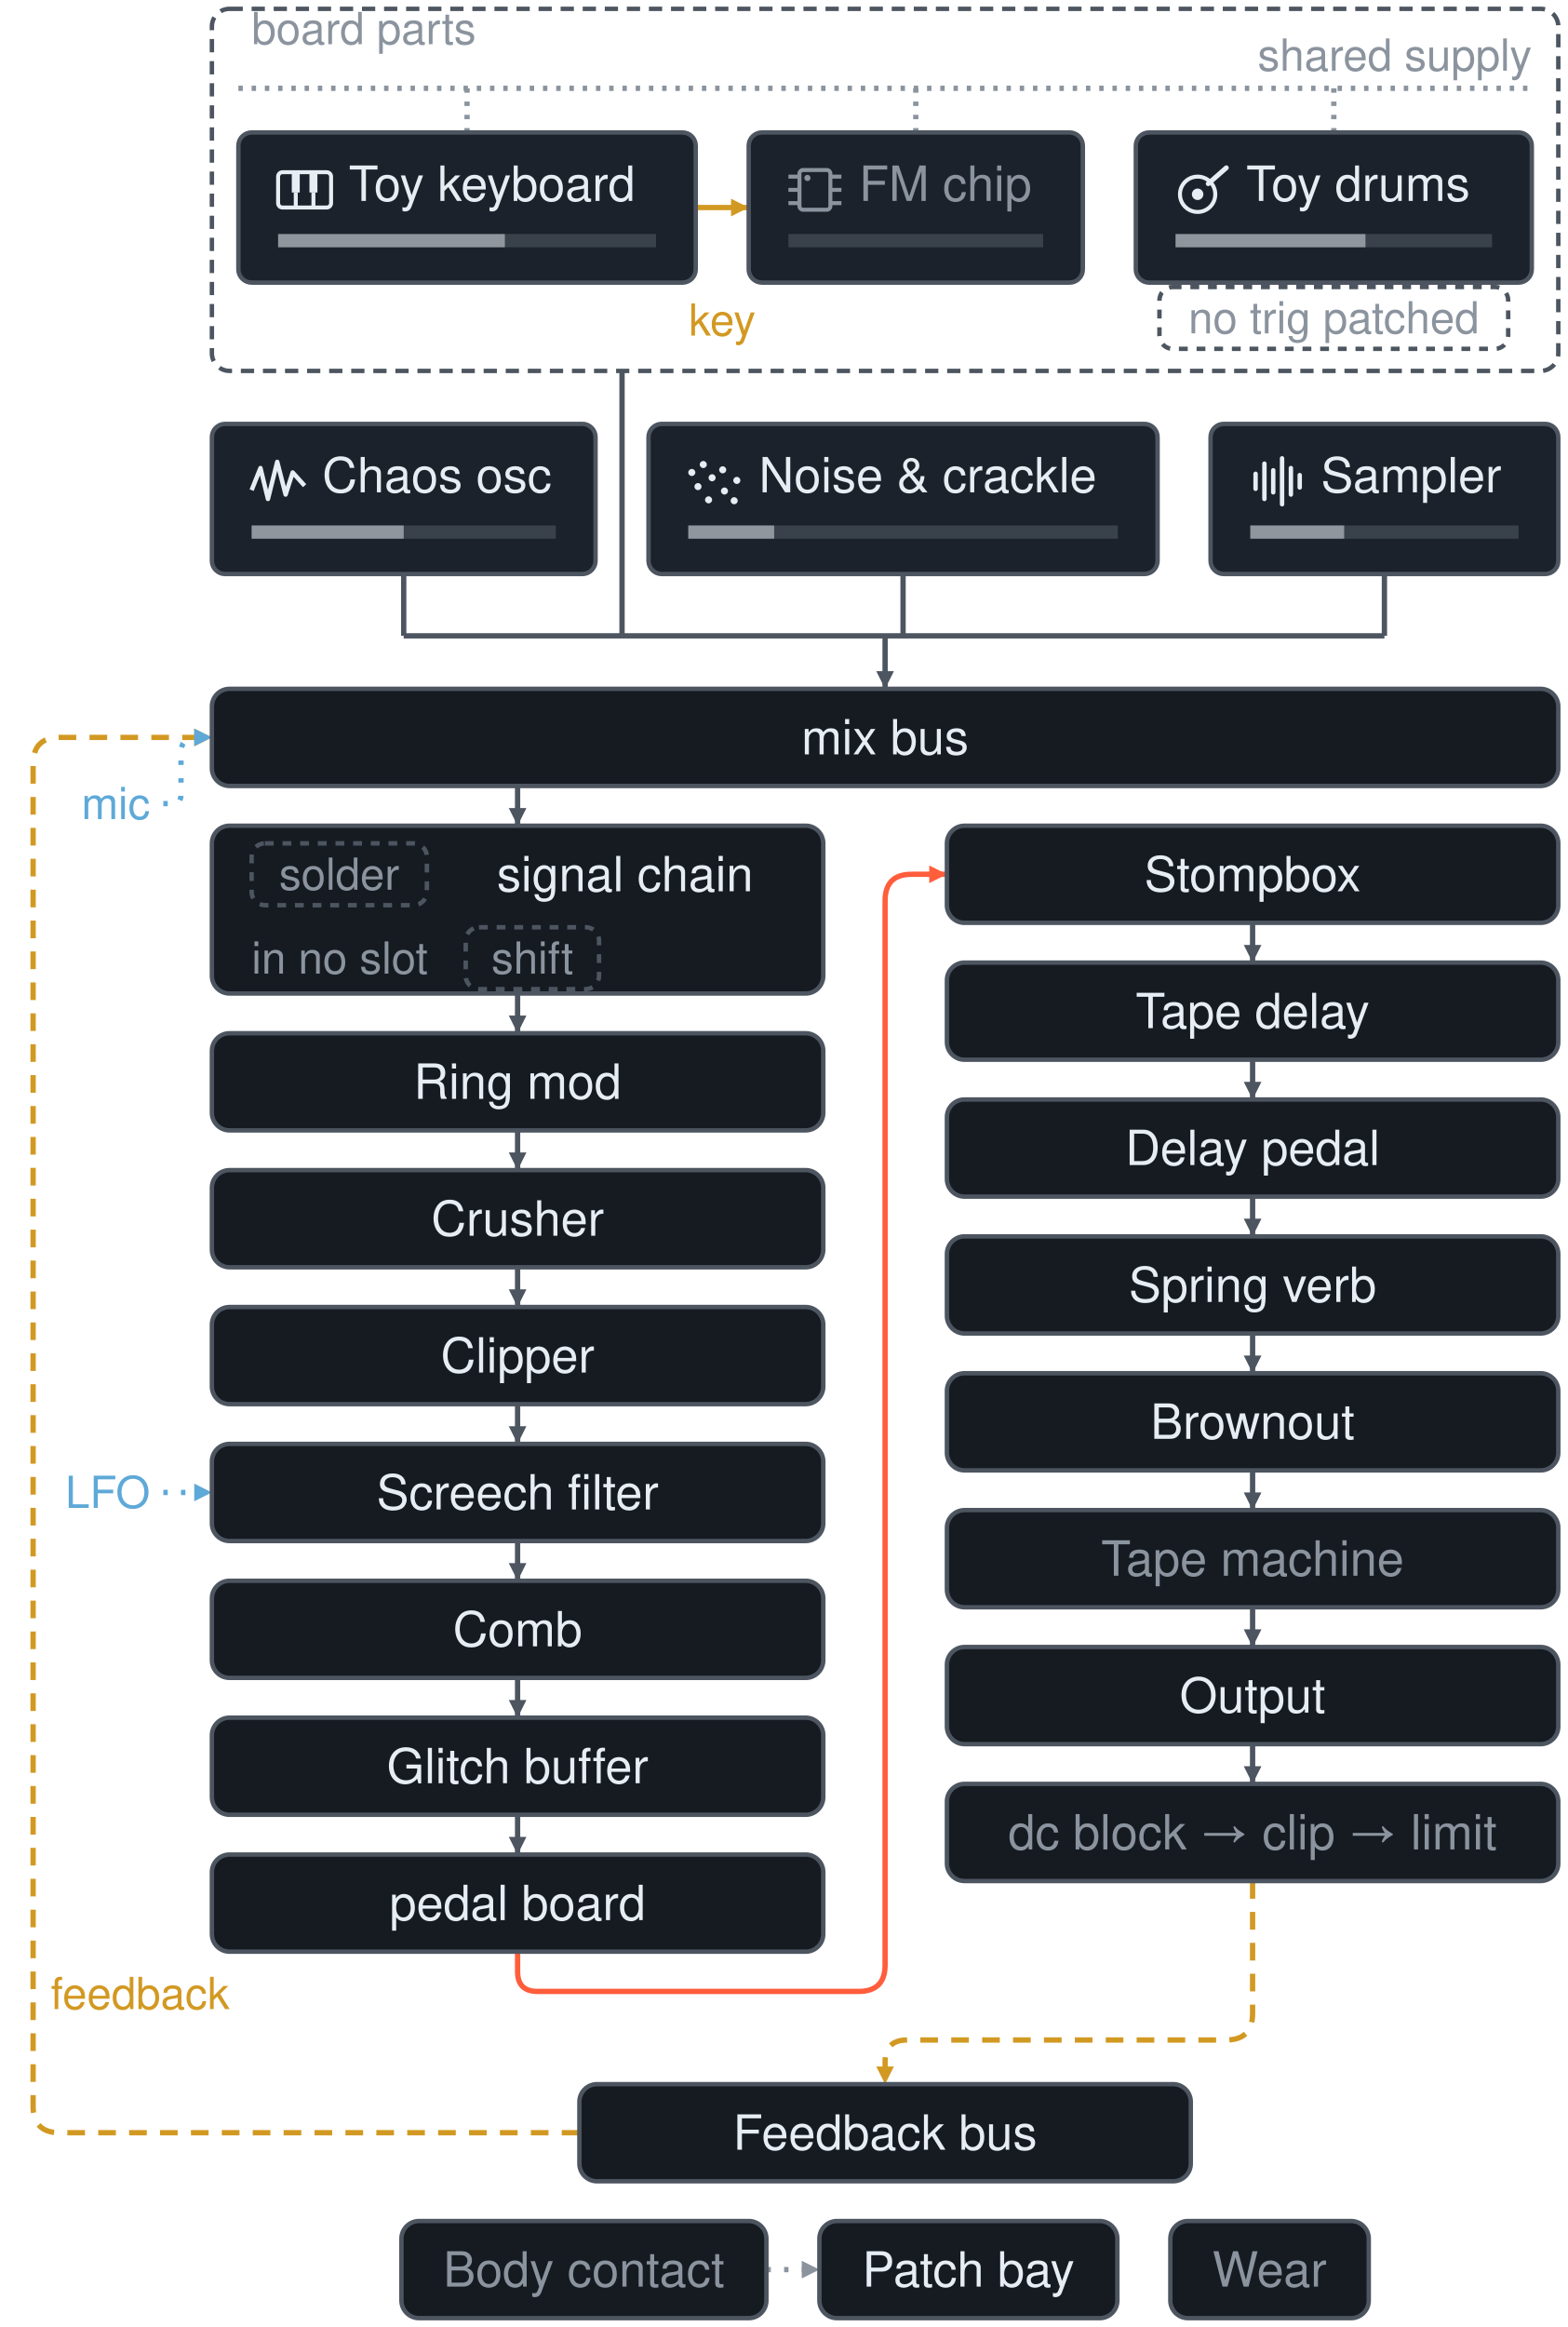
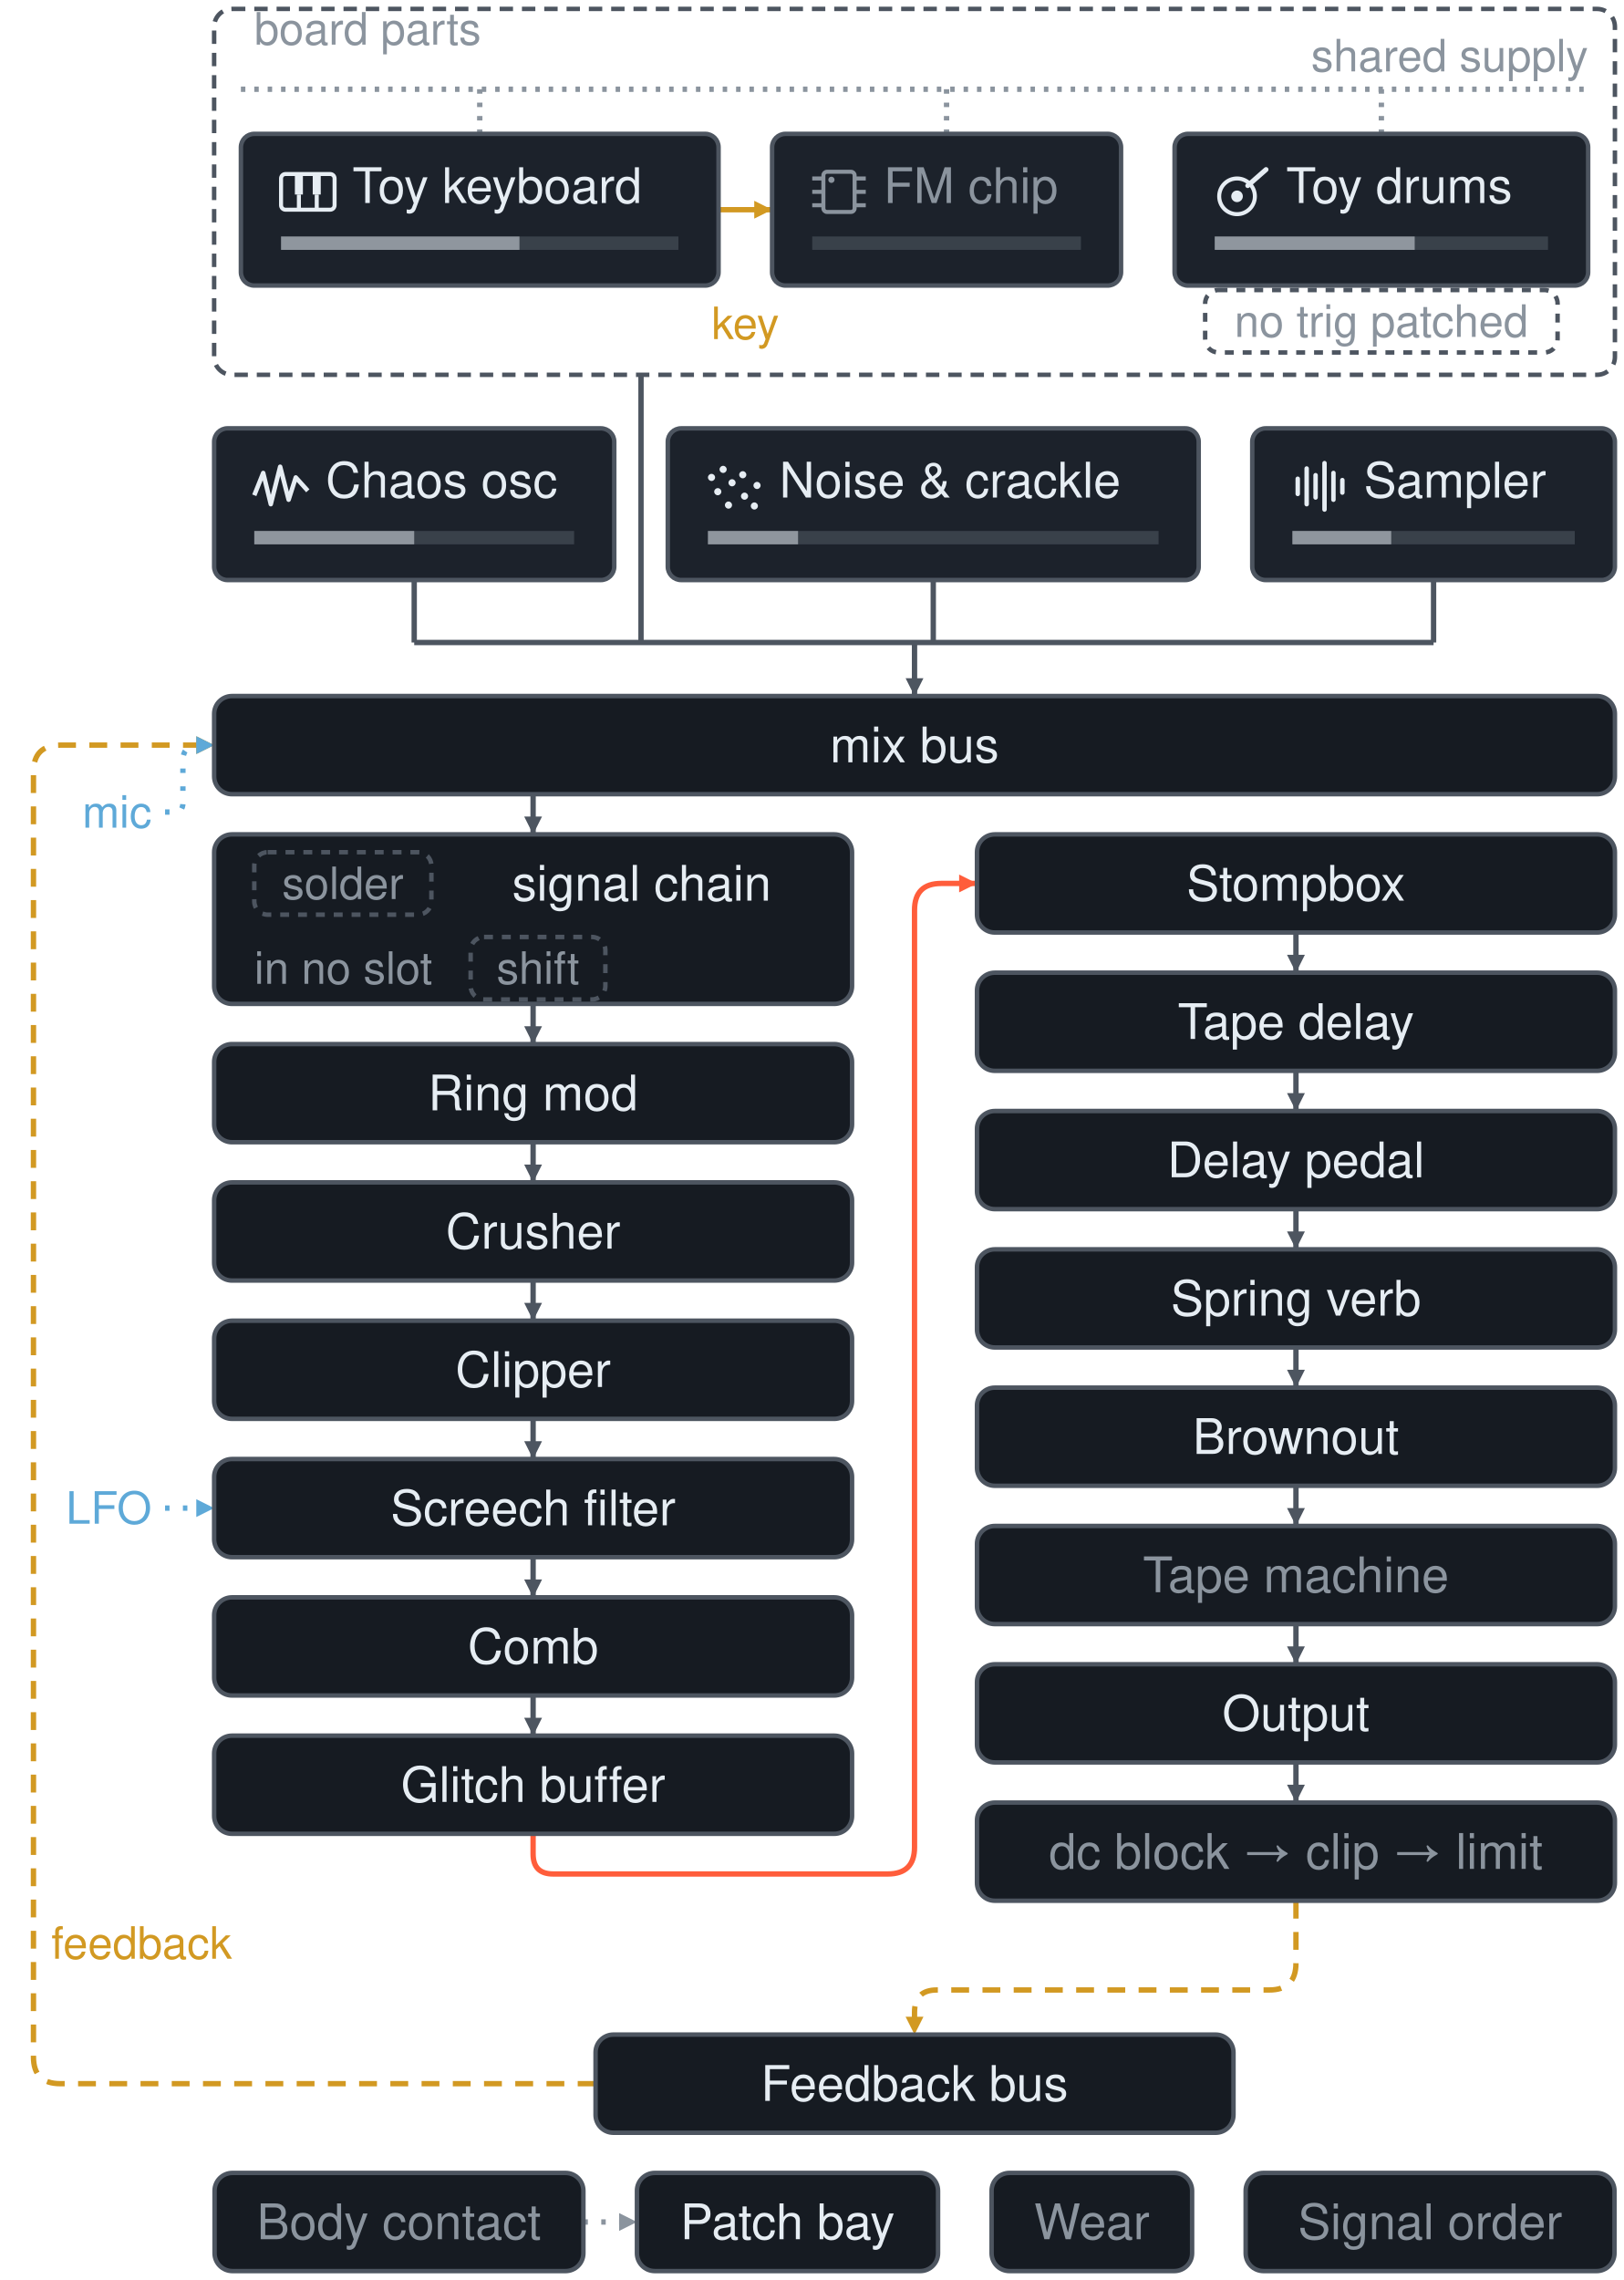
- <svg xmlns="http://www.w3.org/2000/svg" viewBox="0 0 355 527" width="355" height="527" font-family="Helvetica, Arial, sans-serif">
-   <g class="wire">
-     <path class="line" d="M 54 20 L 347 20" fill="none" stroke="#8b949e" stroke-width="1.2" stroke-dasharray="1 2" />
-     <path class="head" d="" fill="#8b949e" />
-     <text x="347" y="16" fill="#8b949e" font-size="10" text-anchor="end">shared supply</text>
-   </g>
-   <g class="wire">
-     <path class="line" d="M 105.8 20 L 105.8 30" fill="none" stroke="#8b949e" stroke-width="1.2" stroke-dasharray="1 2" />
-     <path class="head" d="" fill="#8b949e" />
-   </g>
-   <g class="wire">
-     <path class="line" d="M 302.15 20 L 302.15 30" fill="none" stroke="#8b949e" stroke-width="1.2" stroke-dasharray="1 2" />
-     <path class="head" d="" fill="#8b949e" />
-   </g>
-   <g class="wire">
-     <path class="line" d="M 207.45 20 L 207.45 30" fill="none" stroke="#8b949e" stroke-width="1.2" stroke-dasharray="1 2" />
-     <path class="head" d="" fill="#8b949e" />
-   </g>
-   <g class="wire">
-     <path class="line" d="M 157.6 47 L 169.6 47" fill="none" stroke="#d29922" stroke-width="1.2" />
-     <path class="head" d="M 169.6 47 L 165.6 49 L 165.6 45 Z" fill="#d29922" />
-     <text x="163.604" y="76" fill="#d29922" font-size="10" text-anchor="middle">key</text>
-   </g>
-   <g class="wire">
-     <path class="line" d="M 140.91 84 L 140.91 144" fill="none" stroke="#4d5560" stroke-width="1.2" />
-     <path class="head" d="" fill="#4d5560" />
-   </g>
-   <g class="wire">
-     <path class="line" d="M 91.45 130 L 91.45 144" fill="none" stroke="#4d5560" stroke-width="1.2" />
-     <path class="head" d="" fill="#4d5560" />
-   </g>
-   <g class="wire">
-     <path class="line" d="M 204.57 130 L 204.57 144" fill="none" stroke="#4d5560" stroke-width="1.2" />
-     <path class="head" d="" fill="#4d5560" />
-   </g>
-   <g class="wire">
-     <path class="line" d="M 313.61 130 L 313.61 144" fill="none" stroke="#4d5560" stroke-width="1.2" />
-     <path class="head" d="" fill="#4d5560" />
-   </g>
-   <g class="wire">
-     <path class="line" d="M 91.45 144 L 313.61 144" fill="none" stroke="#4d5560" stroke-width="1.2" />
-     <path class="head" d="" fill="#4d5560" />
-   </g>
-   <g class="wire">
-     <path class="line" d="M 200.5 144 L 200.5 156" fill="none" stroke="#4d5560" stroke-width="1.2" />
-     <path class="head" d="M 200.5 156 L 198.5 152 L 202.5 152 Z" fill="#4d5560" />
-   </g>
-   <g class="wire">
-     <path class="line" d="M 117.25 178 L 117.25 187" fill="none" stroke="#4d5560" stroke-width="1.2" />
-     <path class="head" d="M 117.25 187 L 115.25 183 L 119.25 183 Z" fill="#4d5560" />
-   </g>
-   <g class="wire">
-     <path class="line" d="M 117.25 225 L 117.25 234" fill="none" stroke="#4d5560" stroke-width="1.2" />
-     <path class="head" d="M 117.25 234 L 115.25 230 L 119.25 230 Z" fill="#4d5560" />
-   </g>
-   <g class="wire">
-     <path class="line" d="M 117.25 256 L 117.25 265" fill="none" stroke="#4d5560" stroke-width="1.2" />
-     <path class="head" d="M 117.25 265 L 115.25 261 L 119.25 261 Z" fill="#4d5560" />
-   </g>
-   <g class="wire">
-     <path class="line" d="M 117.25 287 L 117.25 296" fill="none" stroke="#4d5560" stroke-width="1.2" />
-     <path class="head" d="M 117.25 296 L 115.25 292 L 119.25 292 Z" fill="#4d5560" />
-   </g>
-   <g class="wire">
-     <path class="line" d="M 117.25 318 L 117.25 327" fill="none" stroke="#4d5560" stroke-width="1.2" />
-     <path class="head" d="M 117.25 327 L 115.25 323 L 119.25 323 Z" fill="#4d5560" />
-   </g>
-   <g class="wire">
-     <path class="line" d="M 117.25 349 L 117.25 358" fill="none" stroke="#4d5560" stroke-width="1.2" />
-     <path class="head" d="M 117.25 358 L 115.25 354 L 119.25 354 Z" fill="#4d5560" />
-   </g>
-   <g class="wire">
-     <path class="line" d="M 117.25 380 L 117.25 389" fill="none" stroke="#4d5560" stroke-width="1.2" />
-     <path class="head" d="M 117.25 389 L 115.25 385 L 119.25 385 Z" fill="#4d5560" />
-   </g>
-   <g class="wire">
-     <path class="line" d="M 117.25 411 L 117.25 420" fill="none" stroke="#4d5560" stroke-width="1.2" />
-     <path class="head" d="M 117.25 420 L 115.25 416 L 119.25 416 Z" fill="#4d5560" />
-   </g>
-   <g class="wire">
-     <path class="line" d="M 283.75 209 L 283.75 218" fill="none" stroke="#4d5560" stroke-width="1.2" />
-     <path class="head" d="M 283.75 218 L 281.75 214 L 285.75 214 Z" fill="#4d5560" />
-   </g>
-   <g class="wire">
-     <path class="line" d="M 283.75 240 L 283.75 249" fill="none" stroke="#4d5560" stroke-width="1.2" />
-     <path class="head" d="M 283.75 249 L 281.75 245 L 285.75 245 Z" fill="#4d5560" />
-   </g>
-   <g class="wire">
-     <path class="line" d="M 283.75 271 L 283.75 280" fill="none" stroke="#4d5560" stroke-width="1.2" />
-     <path class="head" d="M 283.75 280 L 281.75 276 L 285.75 276 Z" fill="#4d5560" />
-   </g>
-   <g class="wire">
-     <path class="line" d="M 283.75 302 L 283.75 311" fill="none" stroke="#4d5560" stroke-width="1.2" />
-     <path class="head" d="M 283.75 311 L 281.75 307 L 285.75 307 Z" fill="#4d5560" />
-   </g>
-   <g class="wire">
-     <path class="line" d="M 283.75 333 L 283.75 342" fill="none" stroke="#4d5560" stroke-width="1.2" />
-     <path class="head" d="M 283.75 342 L 281.75 338 L 285.75 338 Z" fill="#4d5560" />
-   </g>
-   <g class="wire">
-     <path class="line" d="M 283.75 364 L 283.75 373" fill="none" stroke="#4d5560" stroke-width="1.2" />
-     <path class="head" d="M 283.75 373 L 281.75 369 L 285.75 369 Z" fill="#4d5560" />
-   </g>
-   <g class="wire">
-     <path class="line" d="M 283.75 395 L 283.75 404" fill="none" stroke="#4d5560" stroke-width="1.2" />
-     <path class="head" d="M 283.75 404 L 281.75 400 L 285.75 400 Z" fill="#4d5560" />
-   </g>
-   <g class="wire">
-     <path class="line" d="M 117.25 442 L 117.25 446.5 Q 117.25 451 121.75 451 L 194.5 451 Q 200.5 451 200.5 445 L 200.5 204 Q 200.5 198 206.5 198 L 214.5 198" fill="none" stroke="#ff5d3b" stroke-width="1.2" />
-     <path class="head" d="M 214.5 198 L 210.5 200 L 210.5 196 Z" fill="#ff5d3b" />
-   </g>
-   <g class="wire">
-     <path class="line" d="M 283.75 426 L 283.75 456 Q 283.75 462 277.75 462 L 205.5 462 Q 200.5 462 200.5 467 L 200.5 472" fill="none" stroke="#d29922" stroke-width="1.2" stroke-dasharray="4 3" />
-     <path class="head" d="M 200.5 472 L 198.5 468 L 202.5 468 Z" fill="#d29922" />
-   </g>
-   <g class="wire">
-     <path class="line" d="M 131.25 483 L 13.5 483 Q 7.5 483 7.5 477 L 7.5 173 Q 7.5 167 13.5 167 L 48 167" fill="none" stroke="#d29922" stroke-width="1.2" stroke-dasharray="4 3" />
+ <svg xmlns="http://www.w3.org/2000/svg" viewBox="0 0 364 511" width="364" height="511" font-family="Helvetica, Arial, sans-serif">
+   <g class="wire">
+     <path class="line" d="M 54 20 L 356 20" fill="none" stroke="#8b949e" stroke-width="1.2" stroke-dasharray="1 2" />
+     <path class="head" d="" fill="#8b949e" />
+     <text x="356" y="16" fill="#8b949e" font-size="10" text-anchor="end">shared supply</text>
+   </g>
+   <g class="wire">
+     <path class="line" d="M 107.54 20 L 107.54 30" fill="none" stroke="#8b949e" stroke-width="1.2" stroke-dasharray="1 2" />
+     <path class="head" d="" fill="#8b949e" />
+   </g>
+   <g class="wire">
+     <path class="line" d="M 309.65 20 L 309.65 30" fill="none" stroke="#8b949e" stroke-width="1.2" stroke-dasharray="1 2" />
+     <path class="head" d="" fill="#8b949e" />
+   </g>
+   <g class="wire">
+     <path class="line" d="M 212.18 20 L 212.18 30" fill="none" stroke="#8b949e" stroke-width="1.2" stroke-dasharray="1 2" />
+     <path class="head" d="" fill="#8b949e" />
+   </g>
+   <g class="wire">
+     <path class="line" d="M 161.07 47 L 173.07 47" fill="none" stroke="#d29922" stroke-width="1.2" />
+     <path class="head" d="M 173.07 47 L 169.07 49 L 169.07 45 Z" fill="#d29922" />
+     <text x="167.071" y="76" fill="#d29922" font-size="10" text-anchor="middle">key</text>
+   </g>
+   <g class="wire">
+     <path class="line" d="M 143.69 84 L 143.69 144" fill="none" stroke="#4d5560" stroke-width="1.2" />
+     <path class="head" d="" fill="#4d5560" />
+   </g>
+   <g class="wire">
+     <path class="line" d="M 92.85 130 L 92.85 144" fill="none" stroke="#4d5560" stroke-width="1.2" />
+     <path class="head" d="" fill="#4d5560" />
+   </g>
+   <g class="wire">
+     <path class="line" d="M 209.2 130 L 209.2 144" fill="none" stroke="#4d5560" stroke-width="1.2" />
+     <path class="head" d="" fill="#4d5560" />
+   </g>
+   <g class="wire">
+     <path class="line" d="M 321.35 130 L 321.35 144" fill="none" stroke="#4d5560" stroke-width="1.2" />
+     <path class="head" d="" fill="#4d5560" />
+   </g>
+   <g class="wire">
+     <path class="line" d="M 92.85 144 L 321.35 144" fill="none" stroke="#4d5560" stroke-width="1.2" />
+     <path class="head" d="" fill="#4d5560" />
+   </g>
+   <g class="wire">
+     <path class="line" d="M 205 144 L 205 156" fill="none" stroke="#4d5560" stroke-width="1.2" />
+     <path class="head" d="M 205 156 L 203 152 L 207 152 Z" fill="#4d5560" />
+   </g>
+   <g class="wire">
+     <path class="line" d="M 119.5 178 L 119.5 187" fill="none" stroke="#4d5560" stroke-width="1.2" />
+     <path class="head" d="M 119.5 187 L 117.5 183 L 121.5 183 Z" fill="#4d5560" />
+   </g>
+   <g class="wire">
+     <path class="line" d="M 119.5 225 L 119.5 234" fill="none" stroke="#4d5560" stroke-width="1.2" />
+     <path class="head" d="M 119.5 234 L 117.5 230 L 121.5 230 Z" fill="#4d5560" />
+   </g>
+   <g class="wire">
+     <path class="line" d="M 119.5 256 L 119.5 265" fill="none" stroke="#4d5560" stroke-width="1.2" />
+     <path class="head" d="M 119.5 265 L 117.5 261 L 121.5 261 Z" fill="#4d5560" />
+   </g>
+   <g class="wire">
+     <path class="line" d="M 119.5 287 L 119.5 296" fill="none" stroke="#4d5560" stroke-width="1.2" />
+     <path class="head" d="M 119.5 296 L 117.5 292 L 121.5 292 Z" fill="#4d5560" />
+   </g>
+   <g class="wire">
+     <path class="line" d="M 119.5 318 L 119.5 327" fill="none" stroke="#4d5560" stroke-width="1.2" />
+     <path class="head" d="M 119.5 327 L 117.5 323 L 121.5 323 Z" fill="#4d5560" />
+   </g>
+   <g class="wire">
+     <path class="line" d="M 119.5 349 L 119.5 358" fill="none" stroke="#4d5560" stroke-width="1.2" />
+     <path class="head" d="M 119.5 358 L 117.5 354 L 121.5 354 Z" fill="#4d5560" />
+   </g>
+   <g class="wire">
+     <path class="line" d="M 119.5 380 L 119.5 389" fill="none" stroke="#4d5560" stroke-width="1.2" />
+     <path class="head" d="M 119.5 389 L 117.5 385 L 121.5 385 Z" fill="#4d5560" />
+   </g>
+   <g class="wire">
+     <path class="line" d="M 290.5 209 L 290.5 218" fill="none" stroke="#4d5560" stroke-width="1.2" />
+     <path class="head" d="M 290.5 218 L 288.5 214 L 292.5 214 Z" fill="#4d5560" />
+   </g>
+   <g class="wire">
+     <path class="line" d="M 290.5 240 L 290.5 249" fill="none" stroke="#4d5560" stroke-width="1.2" />
+     <path class="head" d="M 290.5 249 L 288.5 245 L 292.5 245 Z" fill="#4d5560" />
+   </g>
+   <g class="wire">
+     <path class="line" d="M 290.5 271 L 290.5 280" fill="none" stroke="#4d5560" stroke-width="1.2" />
+     <path class="head" d="M 290.5 280 L 288.5 276 L 292.5 276 Z" fill="#4d5560" />
+   </g>
+   <g class="wire">
+     <path class="line" d="M 290.5 302 L 290.5 311" fill="none" stroke="#4d5560" stroke-width="1.2" />
+     <path class="head" d="M 290.5 311 L 288.5 307 L 292.5 307 Z" fill="#4d5560" />
+   </g>
+   <g class="wire">
+     <path class="line" d="M 290.5 333 L 290.5 342" fill="none" stroke="#4d5560" stroke-width="1.2" />
+     <path class="head" d="M 290.5 342 L 288.5 338 L 292.5 338 Z" fill="#4d5560" />
+   </g>
+   <g class="wire">
+     <path class="line" d="M 290.5 364 L 290.5 373" fill="none" stroke="#4d5560" stroke-width="1.2" />
+     <path class="head" d="M 290.5 373 L 288.5 369 L 292.5 369 Z" fill="#4d5560" />
+   </g>
+   <g class="wire">
+     <path class="line" d="M 290.5 395 L 290.5 404" fill="none" stroke="#4d5560" stroke-width="1.2" />
+     <path class="head" d="M 290.5 404 L 288.5 400 L 292.5 400 Z" fill="#4d5560" />
+   </g>
+   <g class="wire">
+     <path class="line" d="M 119.5 411 L 119.5 415.5 Q 119.5 420 124 420 L 199 420 Q 205 420 205 414 L 205 204 Q 205 198 211 198 L 219 198" fill="none" stroke="#ff5d3b" stroke-width="1.2" />
+     <path class="head" d="M 219 198 L 215 200 L 215 196 Z" fill="#ff5d3b" />
+   </g>
+   <g class="wire">
+     <path class="line" d="M 290.5 426 L 290.5 440 Q 290.5 446 284.5 446 L 210 446 Q 205 446 205 451 L 205 456" fill="none" stroke="#d29922" stroke-width="1.2" stroke-dasharray="4 3" />
+     <path class="head" d="M 205 456 L 203 452 L 207 452 Z" fill="#d29922" />
+   </g>
+   <g class="wire">
+     <path class="line" d="M 133.5 467 L 13.5 467 Q 7.5 467 7.5 461 L 7.5 173 Q 7.5 167 13.5 167 L 48 167" fill="none" stroke="#d29922" stroke-width="1.2" stroke-dasharray="4 3" />
    <path class="head" d="M 48 167 L 44 169 L 44 165 Z" fill="#d29922" />
-     <text x="11.5" y="455" fill="#d29922" font-size="10" text-anchor="start">feedback</text>
-   </g>
-   <g class="wire">
-     <path class="line" d="M 173.62 514 L 185.62 514" fill="none" stroke="#8b949e" stroke-width="1.2" stroke-dasharray="1 3" />
-     <path class="head" d="M 185.62 514 L 181.62 516 L 181.62 512 Z" fill="#8b949e" />
+     <text x="11.5" y="439" fill="#d29922" font-size="10" text-anchor="start">feedback</text>
+   </g>
+   <g class="wire">
+     <path class="line" d="M 130.78 498 L 142.78 498" fill="none" stroke="#8b949e" stroke-width="1.2" stroke-dasharray="1 3" />
+     <path class="head" d="M 142.78 498 L 138.78 500 L 138.78 496 Z" fill="#8b949e" />
  </g>
  <g class="wire">
    <path class="line" d="M 37 182 L 39 182 Q 41 182 41 180 L 41 170.5 Q 41 167 44.5 167 L 48 167" fill="none" stroke="#5ea9d8" stroke-width="1.2" stroke-dasharray="1 3" />
    <path class="head" d="M 48 167 L 44 169 L 44 165 Z" fill="#5ea9d8" />
  </g>
  <g class="wire">
    <path class="line" d="M 37 338 L 48 338" fill="none" stroke="#5ea9d8" stroke-width="1.2" stroke-dasharray="1 3" />
    <path class="head" d="M 48 338 L 44 340 L 44 336 Z" fill="#5ea9d8" />
  </g>
  <g class="node">
-     <rect x="48" y="2" width="305" height="82" rx="4" fill="none" stroke="#4d5560" stroke-dasharray="3 2" />
+     <rect x="48" y="2" width="314" height="82" rx="4" fill="none" stroke="#4d5560" stroke-dasharray="3 2" />
    <text x="57" y="10" fill="#8b949e" font-size="10" text-anchor="start">board parts</text>
  </g>
  <g class="node">
-     <rect class="box" x="54" y="30" width="103.604" height="34" rx="3" fill="#1c222b" stroke="#4d5560" stroke-width="1" />
+     <rect class="box" x="54" y="30" width="107.071" height="34" rx="3" fill="#1c222b" stroke="#4d5560" stroke-width="1" />
    <g class="glyph">
      <rect x="63" y="39" width="12" height="8" rx="1" fill="none" stroke="#e6edf3" stroke-width="0.9" />
      <path d="M 67 43.6 V 47 M 71 43.6 V 47" stroke="#e6edf3" stroke-width="0.9" />
      <rect x="66.1" y="39" width="1.8" height="4.6" fill="#e6edf3" />
      <rect x="70.1" y="39" width="1.8" height="4.6" fill="#e6edf3" />
    </g>
    <text x="79" y="45.5" fill="#e6edf3" font-size="11" text-anchor="start">Toy keyboard</text>
-     <rect x="63" y="53" width="85.604" height="3" fill="#4d5560" fill-opacity="0.6" />
-     <rect x="63" y="53" width="51.363" height="3" fill="#e6edf3" fill-opacity="0.5" />
-   </g>
-   <g class="node">
-     <rect class="box" x="257.297" y="30" width="89.703" height="34" rx="3" fill="#1c222b" stroke="#4d5560" stroke-width="1" />
-     <g class="glyph">
-       <circle cx="271.297" cy="44" r="4" fill="none" stroke="#e6edf3" stroke-width="0.9" />
-       <circle cx="271.297" cy="44" r="1.3" fill="#e6edf3" />
-       <path d="M 277.797 38 L 273.697 41.6" stroke="#e6edf3" stroke-width="1.1" stroke-linecap="round" />
-     </g>
-     <text x="282.297" y="45.5" fill="#e6edf3" font-size="11" text-anchor="start">Toy drums</text>
-     <rect x="266.297" y="53" width="71.703" height="3" fill="#4d5560" fill-opacity="0.6" />
-     <rect x="266.297" y="53" width="43.022" height="3" fill="#e6edf3" fill-opacity="0.5" />
-   </g>
-   <g class="node">
-     <rect class="box" x="169.604" y="30" width="75.692" height="34" rx="3" fill="#1c222b" stroke="#4d5560" stroke-width="1" />
-     <g class="glyph">
-       <rect x="181.104" y="38.5" width="7" height="9" rx="0.8" fill="none" stroke="#8b949e" stroke-width="0.9" />
-       <path d="M 178.604 40 h 2.5 M 188.104 40 h 2.5 M 178.604 43 h 2.5 M 188.104 43 h 2.5 M 178.604 46 h 2.5 M 188.104 46 h 2.5" stroke="#8b949e" stroke-width="0.9" />
-       <circle cx="182.904" cy="40.3" r="0.7" fill="#8b949e" />
-     </g>
-     <text x="194.604" y="45.5" fill="#8b949e" font-size="11" text-anchor="start">FM chip</text>
-     <rect x="178.604" y="53" width="57.692" height="3" fill="#4d5560" fill-opacity="0.6" />
-   </g>
-   <g class="node">
-     <rect class="box" x="48" y="96" width="86.908" height="34" rx="3" fill="#1c222b" stroke="#4d5560" stroke-width="1" />
+     <rect x="63" y="53" width="89.071" height="3" fill="#4d5560" fill-opacity="0.6" />
+     <rect x="63" y="53" width="53.442" height="3" fill="#e6edf3" fill-opacity="0.5" />
+   </g>
+   <g class="node">
+     <rect class="box" x="263.295" y="30" width="92.705" height="34" rx="3" fill="#1c222b" stroke="#4d5560" stroke-width="1" />
+     <g class="glyph">
+       <circle cx="277.295" cy="44" r="4" fill="none" stroke="#e6edf3" stroke-width="0.9" />
+       <circle cx="277.295" cy="44" r="1.3" fill="#e6edf3" />
+       <path d="M 283.795 38 L 279.695 41.6" stroke="#e6edf3" stroke-width="1.1" stroke-linecap="round" />
+     </g>
+     <text x="288.295" y="45.5" fill="#e6edf3" font-size="11" text-anchor="start">Toy drums</text>
+     <rect x="272.295" y="53" width="74.705" height="3" fill="#4d5560" fill-opacity="0.6" />
+     <rect x="272.295" y="53" width="44.823" height="3" fill="#e6edf3" fill-opacity="0.5" />
+   </g>
+   <g class="node">
+     <rect class="box" x="173.071" y="30" width="78.225" height="34" rx="3" fill="#1c222b" stroke="#4d5560" stroke-width="1" />
+     <g class="glyph">
+       <rect x="184.571" y="38.5" width="7" height="9" rx="0.8" fill="none" stroke="#8b949e" stroke-width="0.9" />
+       <path d="M 182.071 40 h 2.5 M 191.571 40 h 2.5 M 182.071 43 h 2.5 M 191.571 43 h 2.5 M 182.071 46 h 2.5 M 191.571 46 h 2.5" stroke="#8b949e" stroke-width="0.9" />
+       <circle cx="186.371" cy="40.3" r="0.7" fill="#8b949e" />
+     </g>
+     <text x="198.071" y="45.5" fill="#8b949e" font-size="11" text-anchor="start">FM chip</text>
+     <rect x="182.071" y="53" width="60.225" height="3" fill="#4d5560" fill-opacity="0.6" />
+   </g>
+   <g class="node">
+     <rect class="box" x="48" y="96" width="89.691" height="34" rx="3" fill="#1c222b" stroke="#4d5560" stroke-width="1" />
    <g class="glyph">
      <path d="M 57 111 L 59 106 L 60.7 113 L 62.8 104.6 L 64.7 112 L 66.3 107 L 69 110" fill="none" stroke="#e6edf3" stroke-width="1" stroke-linejoin="round" />
    </g>
    <text x="73" y="111.5" fill="#e6edf3" font-size="11" text-anchor="start">Chaos osc</text>
-     <rect x="57" y="119" width="68.908" height="3" fill="#4d5560" fill-opacity="0.6" />
-     <rect x="57" y="119" width="34.454" height="3" fill="#e6edf3" fill-opacity="0.5" />
-   </g>
-   <g class="node">
-     <rect class="box" x="146.908" y="96" width="115.317" height="34" rx="3" fill="#1c222b" stroke="#4d5560" stroke-width="1" />
-     <g class="glyph">
-       <path d="M 156.708 106.2 a 0.8 0.8 0 1 0 0.01 0 M 159.308 104.4 a 0.8 0.8 0 1 0 0.01 0 M 158.108 109.4 a 0.8 0.8 0 1 0 0.01 0 M 161.308 107.4 a 0.8 0.8 0 1 0 0.01 0 M 160.508 112.4 a 0.8 0.8 0 1 0 0.01 0 M 163.708 105.6 a 0.8 0.8 0 1 0 0.01 0 M 164.108 110.4 a 0.8 0.8 0 1 0 0.01 0 M 166.908 108 a 0.8 0.8 0 1 0 0.01 0 M 166.308 112.6 a 0.8 0.8 0 1 0 0.01 0" fill="#e6edf3" />
-     </g>
-     <text x="171.908" y="111.5" fill="#e6edf3" font-size="11" text-anchor="start">Noise &amp; crackle</text>
-     <rect x="155.908" y="119" width="97.317" height="3" fill="#4d5560" fill-opacity="0.6" />
-     <rect x="155.908" y="119" width="19.463" height="3" fill="#e6edf3" fill-opacity="0.5" />
-   </g>
-   <g class="node">
-     <rect class="box" x="274.225" y="96" width="78.775" height="34" rx="3" fill="#1c222b" stroke="#4d5560" stroke-width="1" />
-     <g class="glyph">
-       <path d="M 284.425 107.3 v 3.4 M 286.425 105 v 8 M 288.425 106.5 v 5 M 290.425 103.8 v 10.4 M 292.425 106 v 6 M 294.425 107.6 v 2.8" stroke="#e6edf3" stroke-width="1" stroke-linecap="round" />
-     </g>
-     <text x="299.225" y="111.5" fill="#e6edf3" font-size="11" text-anchor="start">Sampler</text>
-     <rect x="283.225" y="119" width="60.775" height="3" fill="#4d5560" fill-opacity="0.6" />
-     <rect x="283.225" y="119" width="21.271" height="3" fill="#e6edf3" fill-opacity="0.5" />
-   </g>
-   <g class="node">
-     <rect class="box" x="48" y="156" width="305" height="22" rx="4" fill="#161b22" stroke="#4d5560" stroke-width="1" />
-     <text x="200.5" y="170.85" fill="#e6edf3" font-size="11" text-anchor="middle">mix bus</text>
-   </g>
-   <g class="node">
-     <rect class="box" x="48" y="187" width="138.5" height="38" rx="4" fill="#161b22" stroke="#4d5560" stroke-width="1" />
-     <text x="141.6" y="201.85" fill="#e6edf3" font-size="11" text-anchor="middle">signal chain</text>
-   </g>
-   <g class="node">
-     <rect class="box" x="48" y="234" width="138.5" height="22" rx="4" fill="#161b22" stroke="#4d5560" stroke-width="1" />
-     <text x="117.25" y="248.85" fill="#e6edf3" font-size="11" text-anchor="middle">Ring mod</text>
-   </g>
-   <g class="node">
-     <rect class="box" x="48" y="265" width="138.5" height="22" rx="4" fill="#161b22" stroke="#4d5560" stroke-width="1" />
-     <text x="117.25" y="279.85" fill="#e6edf3" font-size="11" text-anchor="middle">Crusher</text>
-   </g>
-   <g class="node">
-     <rect class="box" x="48" y="296" width="138.5" height="22" rx="4" fill="#161b22" stroke="#4d5560" stroke-width="1" />
-     <text x="117.25" y="310.85" fill="#e6edf3" font-size="11" text-anchor="middle">Clipper</text>
-   </g>
-   <g class="node">
-     <rect class="box" x="48" y="327" width="138.5" height="22" rx="4" fill="#161b22" stroke="#4d5560" stroke-width="1" />
-     <text x="117.25" y="341.85" fill="#e6edf3" font-size="11" text-anchor="middle">Screech filter</text>
-   </g>
-   <g class="node">
-     <rect class="box" x="48" y="358" width="138.5" height="22" rx="4" fill="#161b22" stroke="#4d5560" stroke-width="1" />
-     <text x="117.25" y="372.85" fill="#e6edf3" font-size="11" text-anchor="middle">Comb</text>
-   </g>
-   <g class="node">
-     <rect class="box" x="48" y="389" width="138.5" height="22" rx="4" fill="#161b22" stroke="#4d5560" stroke-width="1" />
-     <text x="117.25" y="403.85" fill="#e6edf3" font-size="11" text-anchor="middle">Glitch buffer</text>
-   </g>
-   <g class="node">
-     <rect class="box" x="48" y="420" width="138.5" height="22" rx="4" fill="#161b22" stroke="#4d5560" stroke-width="1" />
-     <text x="117.25" y="434.85" fill="#e6edf3" font-size="11" text-anchor="middle">pedal board</text>
-   </g>
-   <g class="node">
-     <rect class="box" x="214.5" y="187" width="138.5" height="22" rx="4" fill="#161b22" stroke="#4d5560" stroke-width="1" />
-     <text x="283.75" y="201.85" fill="#e6edf3" font-size="11" text-anchor="middle">Stompbox</text>
-   </g>
-   <g class="node">
-     <rect class="box" x="214.5" y="218" width="138.5" height="22" rx="4" fill="#161b22" stroke="#4d5560" stroke-width="1" />
-     <text x="283.75" y="232.85" fill="#e6edf3" font-size="11" text-anchor="middle">Tape delay</text>
-   </g>
-   <g class="node">
-     <rect class="box" x="214.5" y="249" width="138.5" height="22" rx="4" fill="#161b22" stroke="#4d5560" stroke-width="1" />
-     <text x="283.75" y="263.85" fill="#e6edf3" font-size="11" text-anchor="middle">Delay pedal</text>
-   </g>
-   <g class="node">
-     <rect class="box" x="214.5" y="280" width="138.5" height="22" rx="4" fill="#161b22" stroke="#4d5560" stroke-width="1" />
-     <text x="283.75" y="294.85" fill="#e6edf3" font-size="11" text-anchor="middle">Spring verb</text>
-   </g>
-   <g class="node">
-     <rect class="box" x="214.5" y="311" width="138.5" height="22" rx="4" fill="#161b22" stroke="#4d5560" stroke-width="1" />
-     <text x="283.75" y="325.85" fill="#e6edf3" font-size="11" text-anchor="middle">Brownout</text>
-   </g>
-   <g class="node">
-     <rect class="box" x="214.5" y="342" width="138.5" height="22" rx="4" fill="#161b22" stroke="#4d5560" stroke-width="1" />
-     <text x="283.75" y="356.85" fill="#8b949e" font-size="11" text-anchor="middle">Tape machine</text>
-   </g>
-   <g class="node">
-     <rect class="box" x="214.5" y="373" width="138.5" height="22" rx="4" fill="#161b22" stroke="#4d5560" stroke-width="1" />
-     <text x="283.75" y="387.85" fill="#e6edf3" font-size="11" text-anchor="middle">Output</text>
-   </g>
-   <g class="node">
-     <rect class="box" x="214.5" y="404" width="138.5" height="22" rx="4" fill="#161b22" stroke="#4d5560" stroke-width="1" />
-     <text x="283.75" y="418.85" fill="#8b949e" font-size="11" text-anchor="middle">dc block → clip → limit</text>
-   </g>
-   <g class="node">
-     <rect class="box" x="131.25" y="472" width="138.5" height="22" rx="4" fill="#161b22" stroke="#4d5560" stroke-width="1" />
-     <text x="200.5" y="486.85" fill="#e6edf3" font-size="11" text-anchor="middle">Feedback bus</text>
-   </g>
-   <g class="node">
-     <rect class="box" x="90.935" y="503" width="82.68" height="22" rx="4" fill="#161b22" stroke="#4d5560" stroke-width="1" />
-     <text x="132.275" y="517.85" fill="#8b949e" font-size="11" text-anchor="middle">Body contact</text>
-   </g>
-   <g class="node">
-     <rect class="box" x="185.615" y="503" width="67.5" height="22" rx="4" fill="#161b22" stroke="#4d5560" stroke-width="1" />
-     <text x="219.365" y="517.85" fill="#e6edf3" font-size="11" text-anchor="middle">Patch bay</text>
-   </g>
-   <g class="node">
-     <rect class="box" x="265.115" y="503" width="44.95" height="22" rx="4" fill="#161b22" stroke="#4d5560" stroke-width="1" />
-     <text x="287.59" y="517.85" fill="#8b949e" font-size="11" text-anchor="middle">Wear</text>
+     <rect x="57" y="119" width="71.691" height="3" fill="#4d5560" fill-opacity="0.6" />
+     <rect x="57" y="119" width="35.846" height="3" fill="#e6edf3" fill-opacity="0.5" />
+   </g>
+   <g class="node">
+     <rect class="box" x="149.691" y="96" width="119.01" height="34" rx="3" fill="#1c222b" stroke="#4d5560" stroke-width="1" />
+     <g class="glyph">
+       <path d="M 159.491 106.2 a 0.8 0.8 0 1 0 0.01 0 M 162.091 104.4 a 0.8 0.8 0 1 0 0.01 0 M 160.891 109.4 a 0.8 0.8 0 1 0 0.01 0 M 164.091 107.4 a 0.8 0.8 0 1 0 0.01 0 M 163.291 112.4 a 0.8 0.8 0 1 0 0.01 0 M 166.491 105.6 a 0.8 0.8 0 1 0 0.01 0 M 166.891 110.4 a 0.8 0.8 0 1 0 0.01 0 M 169.691 108 a 0.8 0.8 0 1 0 0.01 0 M 169.091 112.6 a 0.8 0.8 0 1 0 0.01 0" fill="#e6edf3" />
+     </g>
+     <text x="174.691" y="111.5" fill="#e6edf3" font-size="11" text-anchor="start">Noise &amp; crackle</text>
+     <rect x="158.691" y="119" width="101.01" height="3" fill="#4d5560" fill-opacity="0.6" />
+     <rect x="158.691" y="119" width="20.202" height="3" fill="#e6edf3" fill-opacity="0.5" />
+   </g>
+   <g class="node">
+     <rect class="box" x="280.702" y="96" width="81.298" height="34" rx="3" fill="#1c222b" stroke="#4d5560" stroke-width="1" />
+     <g class="glyph">
+       <path d="M 290.902 107.3 v 3.4 M 292.902 105 v 8 M 294.902 106.5 v 5 M 296.902 103.8 v 10.4 M 298.902 106 v 6 M 300.902 107.6 v 2.8" stroke="#e6edf3" stroke-width="1" stroke-linecap="round" />
+     </g>
+     <text x="305.702" y="111.5" fill="#e6edf3" font-size="11" text-anchor="start">Sampler</text>
+     <rect x="289.702" y="119" width="63.298" height="3" fill="#4d5560" fill-opacity="0.6" />
+     <rect x="289.702" y="119" width="22.154" height="3" fill="#e6edf3" fill-opacity="0.5" />
+   </g>
+   <g class="node">
+     <rect class="box" x="48" y="156" width="314" height="22" rx="4" fill="#161b22" stroke="#4d5560" stroke-width="1" />
+     <text x="205" y="170.85" fill="#e6edf3" font-size="11" text-anchor="middle">mix bus</text>
+   </g>
+   <g class="node">
+     <rect class="box" x="48" y="187" width="143" height="38" rx="4" fill="#161b22" stroke="#4d5560" stroke-width="1" />
+     <text x="143.85" y="201.85" fill="#e6edf3" font-size="11" text-anchor="middle">signal chain</text>
+   </g>
+   <g class="node">
+     <rect class="box" x="48" y="234" width="143" height="22" rx="4" fill="#161b22" stroke="#4d5560" stroke-width="1" />
+     <text x="119.5" y="248.85" fill="#e6edf3" font-size="11" text-anchor="middle">Ring mod</text>
+   </g>
+   <g class="node">
+     <rect class="box" x="48" y="265" width="143" height="22" rx="4" fill="#161b22" stroke="#4d5560" stroke-width="1" />
+     <text x="119.5" y="279.85" fill="#e6edf3" font-size="11" text-anchor="middle">Crusher</text>
+   </g>
+   <g class="node">
+     <rect class="box" x="48" y="296" width="143" height="22" rx="4" fill="#161b22" stroke="#4d5560" stroke-width="1" />
+     <text x="119.5" y="310.85" fill="#e6edf3" font-size="11" text-anchor="middle">Clipper</text>
+   </g>
+   <g class="node">
+     <rect class="box" x="48" y="327" width="143" height="22" rx="4" fill="#161b22" stroke="#4d5560" stroke-width="1" />
+     <text x="119.5" y="341.85" fill="#e6edf3" font-size="11" text-anchor="middle">Screech filter</text>
+   </g>
+   <g class="node">
+     <rect class="box" x="48" y="358" width="143" height="22" rx="4" fill="#161b22" stroke="#4d5560" stroke-width="1" />
+     <text x="119.5" y="372.85" fill="#e6edf3" font-size="11" text-anchor="middle">Comb</text>
+   </g>
+   <g class="node">
+     <rect class="box" x="48" y="389" width="143" height="22" rx="4" fill="#161b22" stroke="#4d5560" stroke-width="1" />
+     <text x="119.5" y="403.85" fill="#e6edf3" font-size="11" text-anchor="middle">Glitch buffer</text>
+   </g>
+   <g class="node">
+     <rect class="box" x="219" y="187" width="143" height="22" rx="4" fill="#161b22" stroke="#4d5560" stroke-width="1" />
+     <text x="290.5" y="201.85" fill="#e6edf3" font-size="11" text-anchor="middle">Stompbox</text>
+   </g>
+   <g class="node">
+     <rect class="box" x="219" y="218" width="143" height="22" rx="4" fill="#161b22" stroke="#4d5560" stroke-width="1" />
+     <text x="290.5" y="232.85" fill="#e6edf3" font-size="11" text-anchor="middle">Tape delay</text>
+   </g>
+   <g class="node">
+     <rect class="box" x="219" y="249" width="143" height="22" rx="4" fill="#161b22" stroke="#4d5560" stroke-width="1" />
+     <text x="290.5" y="263.85" fill="#e6edf3" font-size="11" text-anchor="middle">Delay pedal</text>
+   </g>
+   <g class="node">
+     <rect class="box" x="219" y="280" width="143" height="22" rx="4" fill="#161b22" stroke="#4d5560" stroke-width="1" />
+     <text x="290.5" y="294.85" fill="#e6edf3" font-size="11" text-anchor="middle">Spring verb</text>
+   </g>
+   <g class="node">
+     <rect class="box" x="219" y="311" width="143" height="22" rx="4" fill="#161b22" stroke="#4d5560" stroke-width="1" />
+     <text x="290.5" y="325.85" fill="#e6edf3" font-size="11" text-anchor="middle">Brownout</text>
+   </g>
+   <g class="node">
+     <rect class="box" x="219" y="342" width="143" height="22" rx="4" fill="#161b22" stroke="#4d5560" stroke-width="1" />
+     <text x="290.5" y="356.85" fill="#8b949e" font-size="11" text-anchor="middle">Tape machine</text>
+   </g>
+   <g class="node">
+     <rect class="box" x="219" y="373" width="143" height="22" rx="4" fill="#161b22" stroke="#4d5560" stroke-width="1" />
+     <text x="290.5" y="387.85" fill="#e6edf3" font-size="11" text-anchor="middle">Output</text>
+   </g>
+   <g class="node">
+     <rect class="box" x="219" y="404" width="143" height="22" rx="4" fill="#161b22" stroke="#4d5560" stroke-width="1" />
+     <text x="290.5" y="418.85" fill="#8b949e" font-size="11" text-anchor="middle">dc block → clip → limit</text>
+   </g>
+   <g class="node">
+     <rect class="box" x="133.5" y="456" width="143" height="22" rx="4" fill="#161b22" stroke="#4d5560" stroke-width="1" />
+     <text x="205" y="470.85" fill="#e6edf3" font-size="11" text-anchor="middle">Feedback bus</text>
+   </g>
+   <g class="node">
+     <rect class="box" x="48.095" y="487" width="82.68" height="22" rx="4" fill="#161b22" stroke="#4d5560" stroke-width="1" />
+     <text x="89.435" y="501.85" fill="#8b949e" font-size="11" text-anchor="middle">Body contact</text>
+   </g>
+   <g class="node">
+     <rect class="box" x="142.775" y="487" width="67.5" height="22" rx="4" fill="#161b22" stroke="#4d5560" stroke-width="1" />
+     <text x="176.525" y="501.85" fill="#e6edf3" font-size="11" text-anchor="middle">Patch bay</text>
+   </g>
+   <g class="node">
+     <rect class="box" x="222.275" y="487" width="44.95" height="22" rx="4" fill="#161b22" stroke="#4d5560" stroke-width="1" />
+     <text x="244.75" y="501.85" fill="#8b949e" font-size="11" text-anchor="middle">Wear</text>
+   </g>
+   <g class="node">
+     <rect class="box" x="279.225" y="487" width="82.68" height="22" rx="4" fill="#161b22" stroke="#4d5560" stroke-width="1" />
+     <text x="320.565" y="501.85" fill="#8b949e" font-size="11" text-anchor="middle">Signal order</text>
  </g>
  <g class="node">
    <rect class="box" x="105.5" y="210" width="30.2" height="14" rx="3" fill="none" stroke="#4d5560" stroke-dasharray="2 2" />
    <text x="120.6" y="220.5" fill="#8b949e" font-size="10" text-anchor="middle">shift</text>
  </g>
  <g class="tap">
    <text x="57" y="220.5" fill="#8b949e" font-size="10" text-anchor="start">in no slot</text>
  </g>
  <g class="node">
    <rect class="box" x="57" y="191" width="39.7" height="14" rx="3" fill="none" stroke="#4d5560" stroke-dasharray="2 2" />
    <text x="76.85" y="201.5" fill="#8b949e" font-size="10" text-anchor="middle">solder</text>
  </g>
  <g class="node">
-     <rect class="box" x="262.648" y="65" width="79" height="14" rx="3" fill="none" stroke="#4d5560" stroke-dasharray="2 2" />
-     <text x="302.148" y="75.5" fill="#8b949e" font-size="10" text-anchor="middle">no trig patched</text>
+     <rect class="box" x="270.148" y="65" width="79" height="14" rx="3" fill="none" stroke="#4d5560" stroke-dasharray="2 2" />
+     <text x="309.648" y="75.5" fill="#8b949e" font-size="10" text-anchor="middle">no trig patched</text>
  </g>
  <g class="tap">
    <text x="34" y="185.5" fill="#5ea9d8" font-size="10" text-anchor="end">mic</text>
  </g>
  <g class="tap">
    <text x="34" y="341.5" fill="#5ea9d8" font-size="10" text-anchor="end">LFO</text>
  </g>
</svg>
